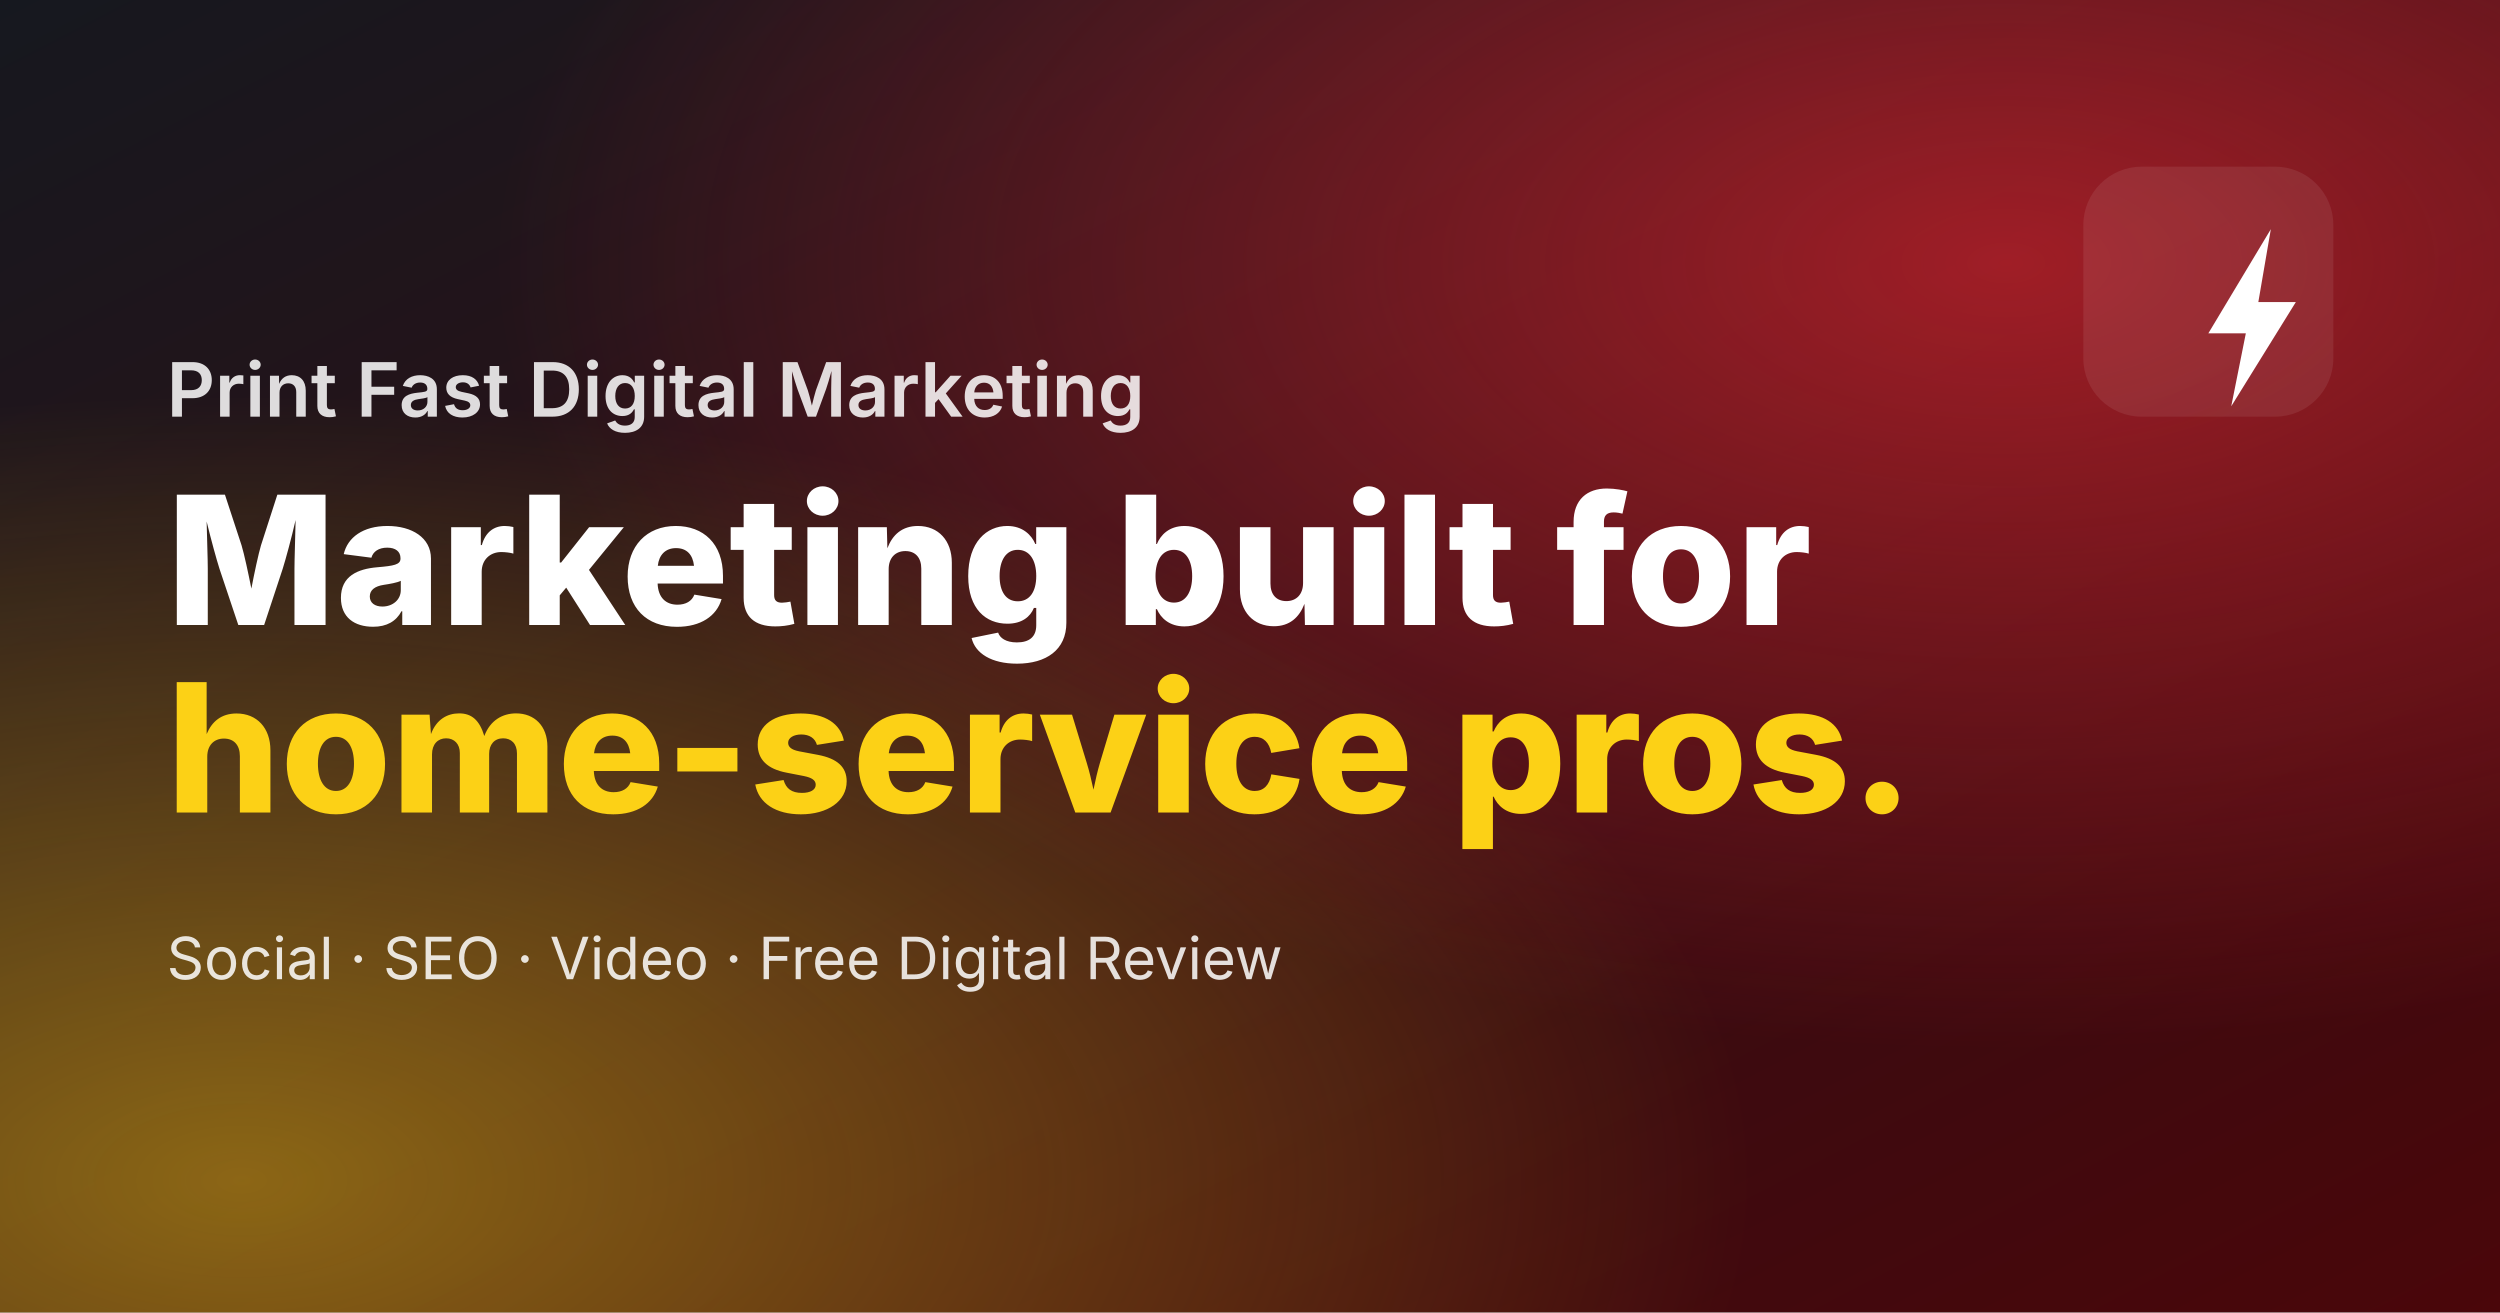
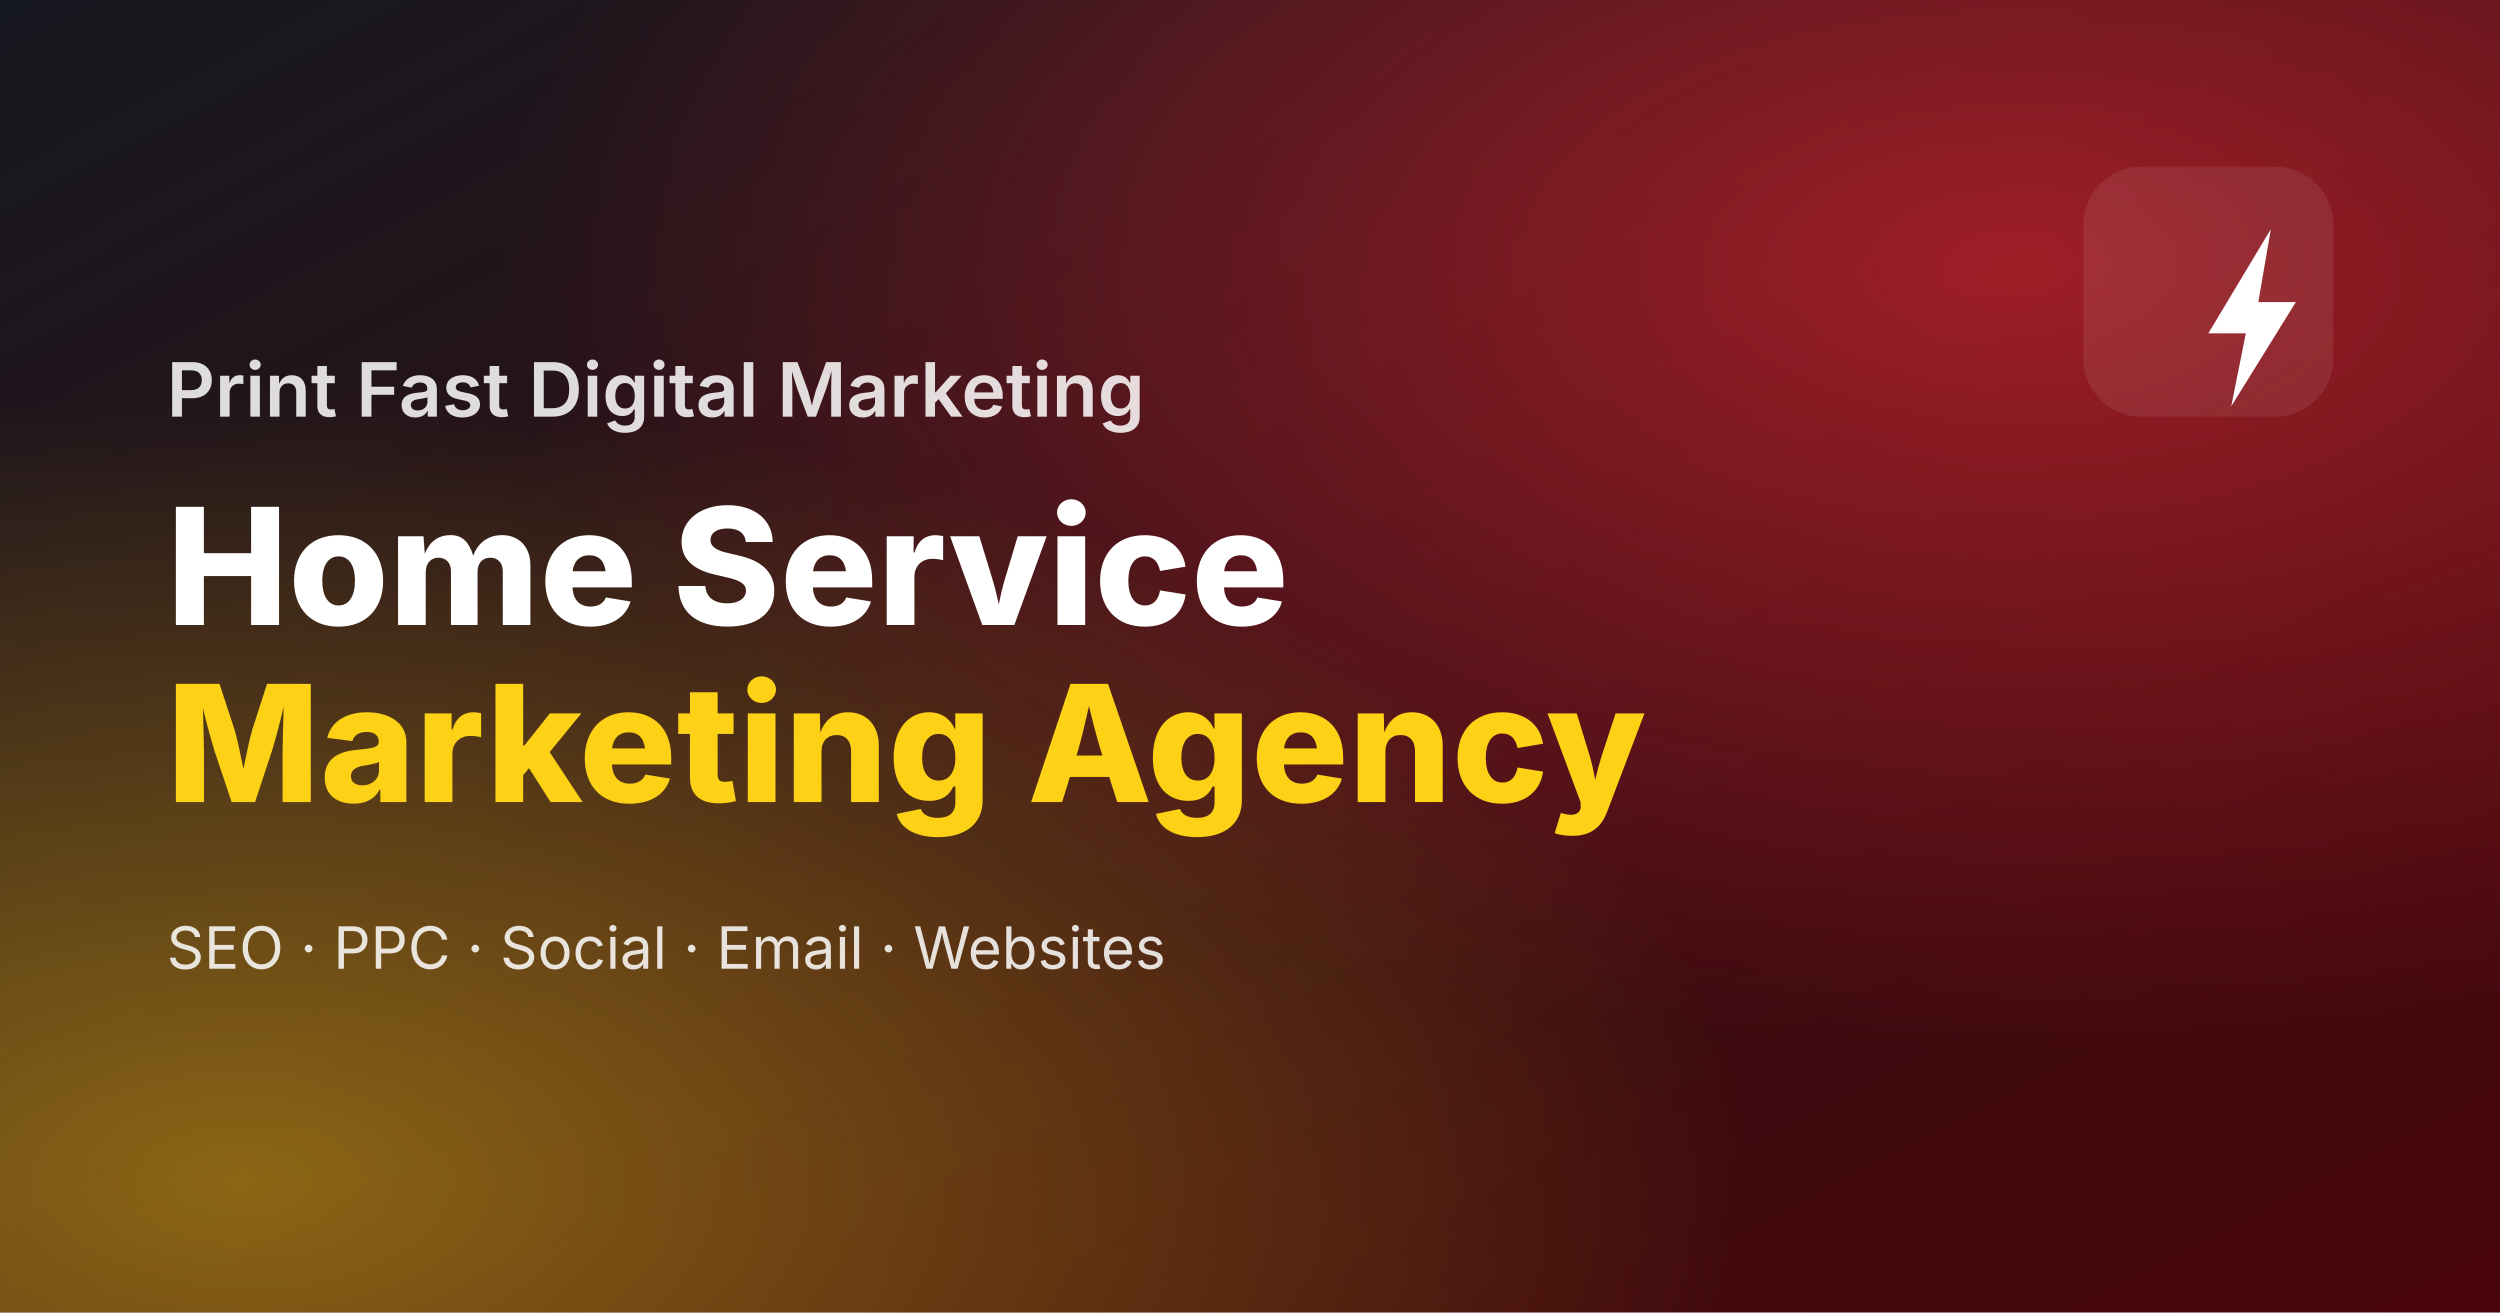
<svg xmlns="http://www.w3.org/2000/svg" viewBox="0 0 1200 630">
  <defs>
    <linearGradient id="bg" x1="0" y1="0" x2="1" y2="1">
      <stop offset="0%" stop-color="#16181f" />
      <stop offset="100%" stop-color="#4a060a" />
    </linearGradient>
    <radialGradient id="glow" cx="80%" cy="20%" r="60%">
      <stop offset="0%" stop-color="#fb2a35" stop-opacity="0.55" />
      <stop offset="100%" stop-color="#fb2a35" stop-opacity="0" />
    </radialGradient>
    <radialGradient id="glow2" cx="10%" cy="90%" r="60%">
      <stop offset="0%" stop-color="#fcd116" stop-opacity="0.45" />
      <stop offset="100%" stop-color="#fcd116" stop-opacity="0" />
    </radialGradient>
  </defs>
  <rect width="1200" height="630" fill="url(#bg)" />
  <rect width="1200" height="630" fill="url(#glow)" />
  <rect width="1200" height="630" fill="url(#glow2)" />
  <g transform="translate(80,200)" font-family="Inter, system-ui, sans-serif" fill="#fff">
    <text x="0" y="0" font-size="36" font-weight="600" opacity="0.85">Print Fast Digital Marketing</text>
-     <text x="0" y="100" font-size="86" font-weight="800">Marketing built for</text>
-     <text x="0" y="190" font-size="86" font-weight="800" fill="#fcd116">home-service pros.</text>
-     <text x="0" y="270" font-size="28" opacity="0.85">Social · SEO · Video · Free Digital Review</text>
+     <text x="0" y="100" font-size="78" font-weight="800">Home Service</text>
+     <text x="0" y="185" font-size="78" font-weight="800" fill="#fcd116">Marketing Agency</text>
+     <text x="0" y="265" font-size="28" opacity="0.85">SEO · PPC · Social · Email · Websites</text>
  </g>
  <g transform="translate(1000,80)">
    <rect width="120" height="120" rx="28" fill="#fff" opacity="0.08" />
    <path d="M70 25 L40 75 H58 L51 110 L82 60 H64 Z" fill="#fff" transform="translate(20,5)" />
  </g>
</svg>
